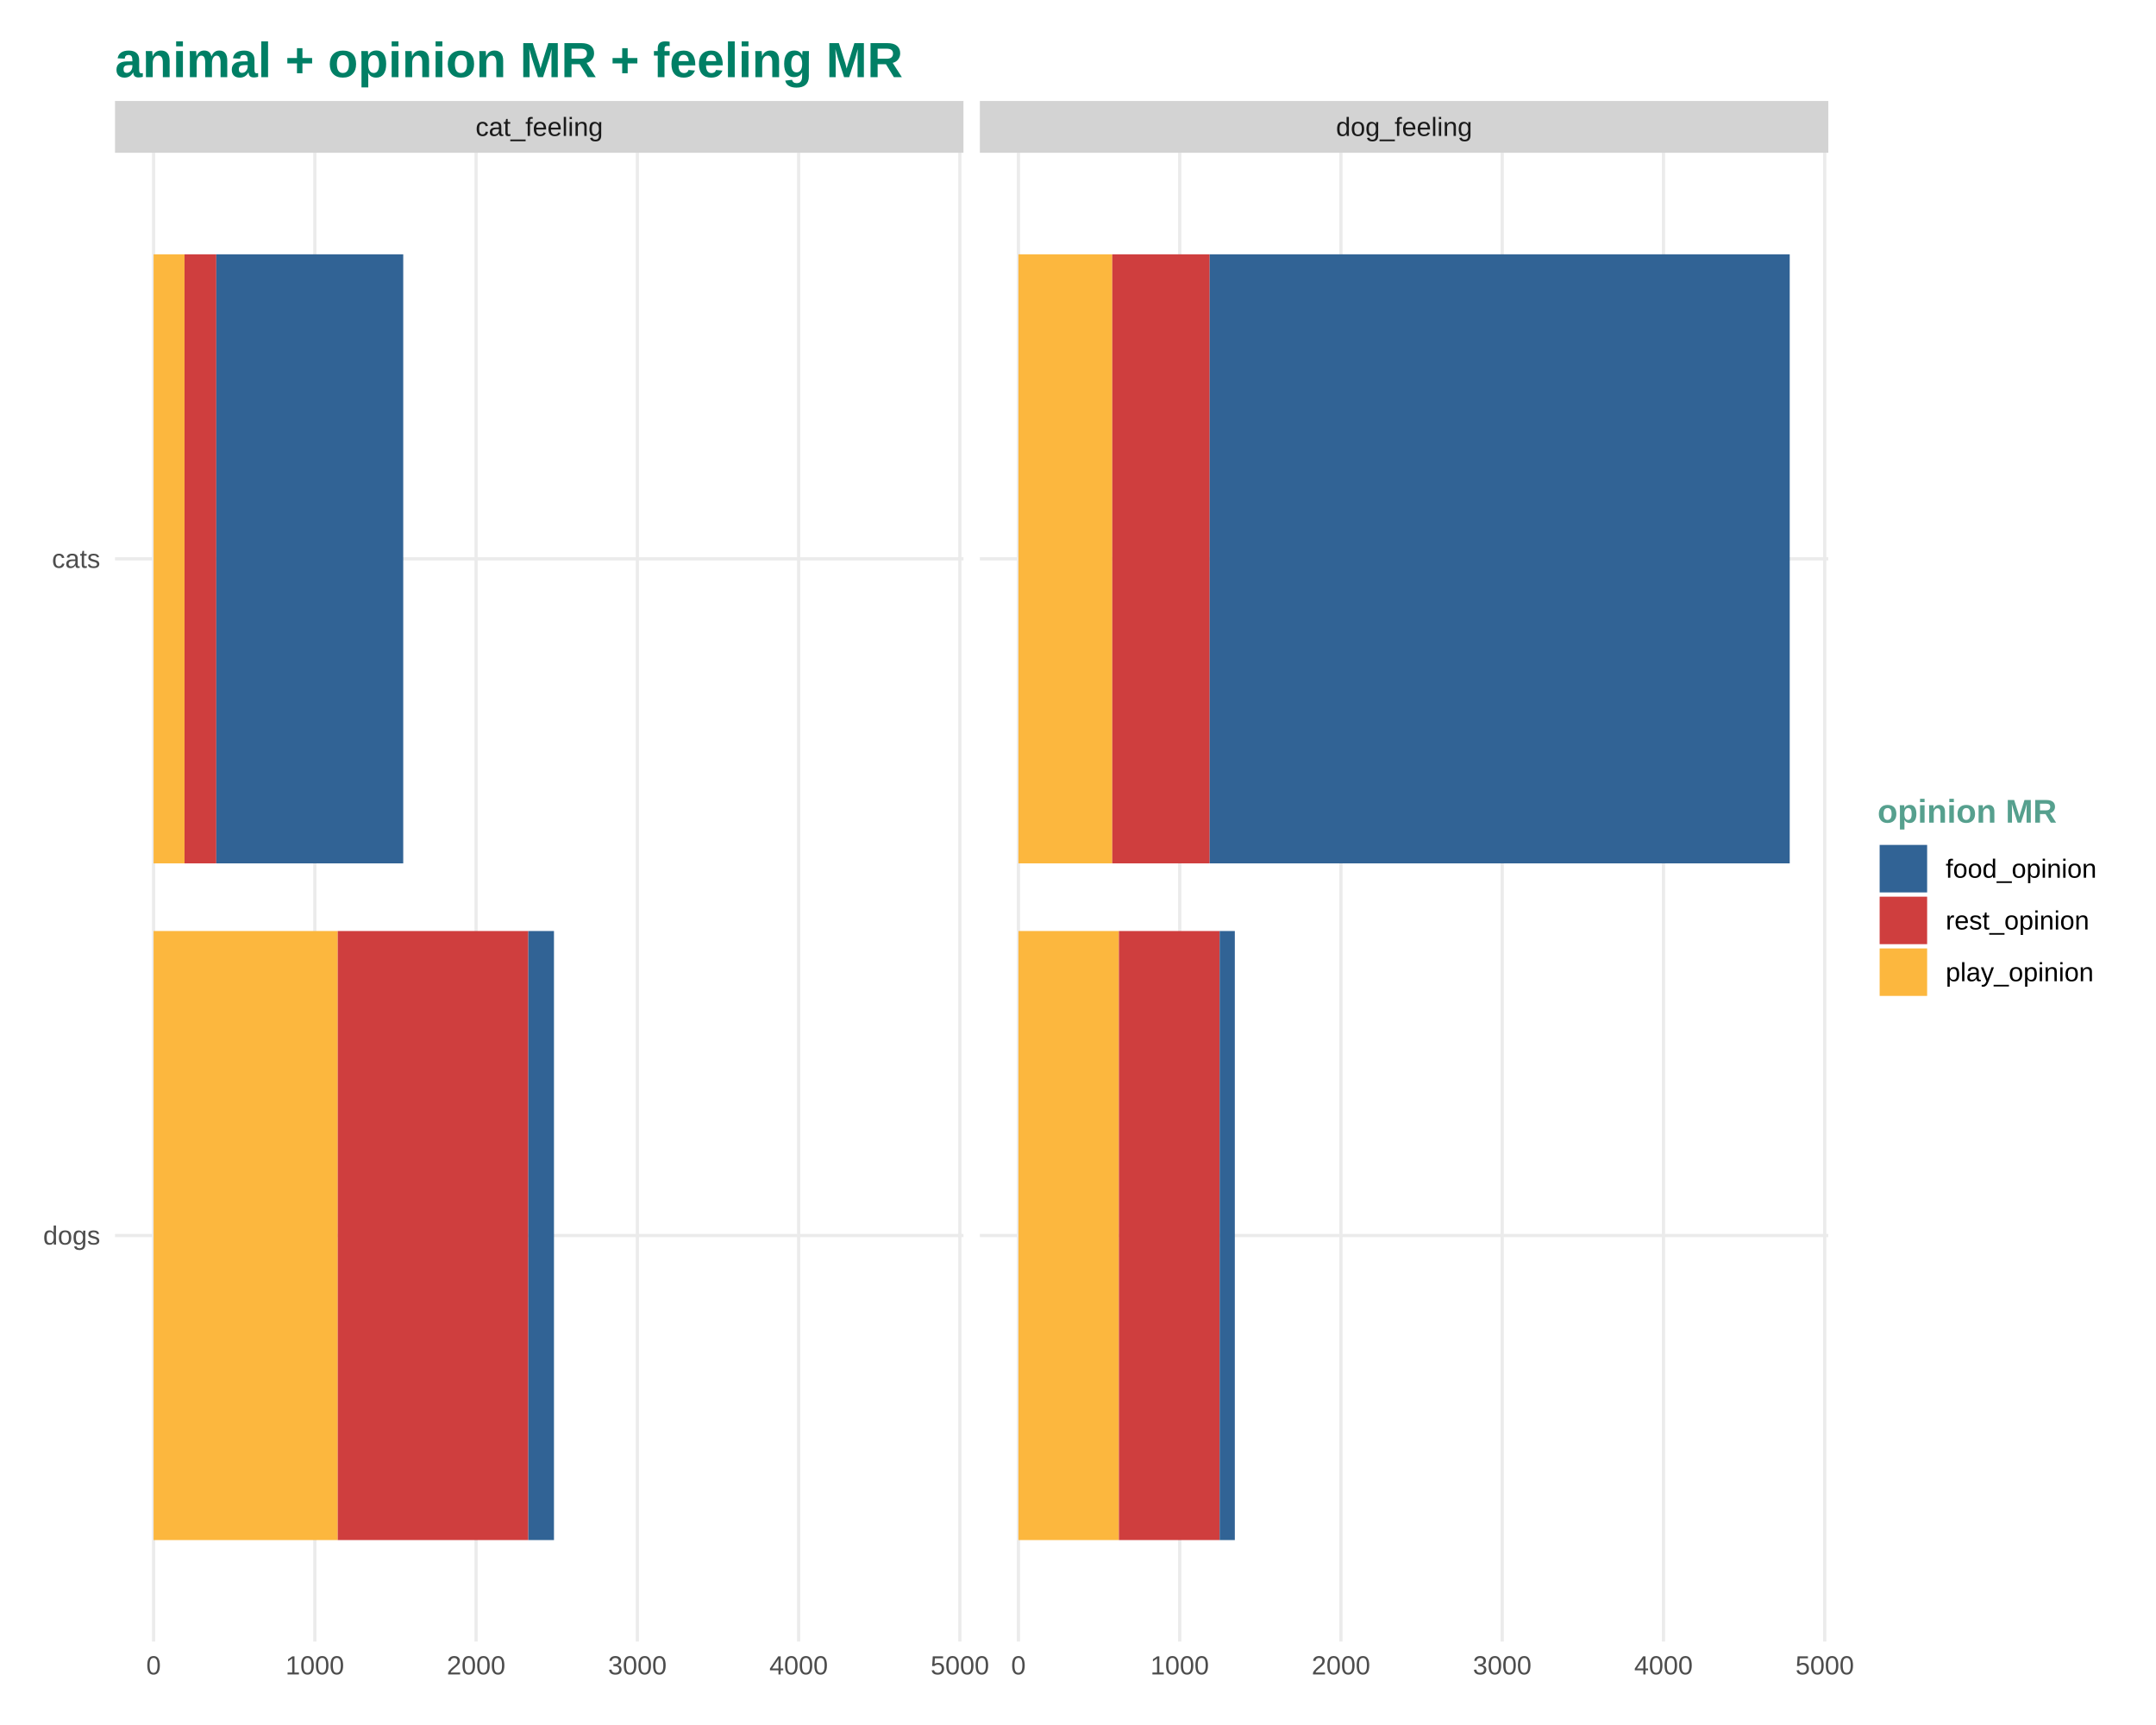
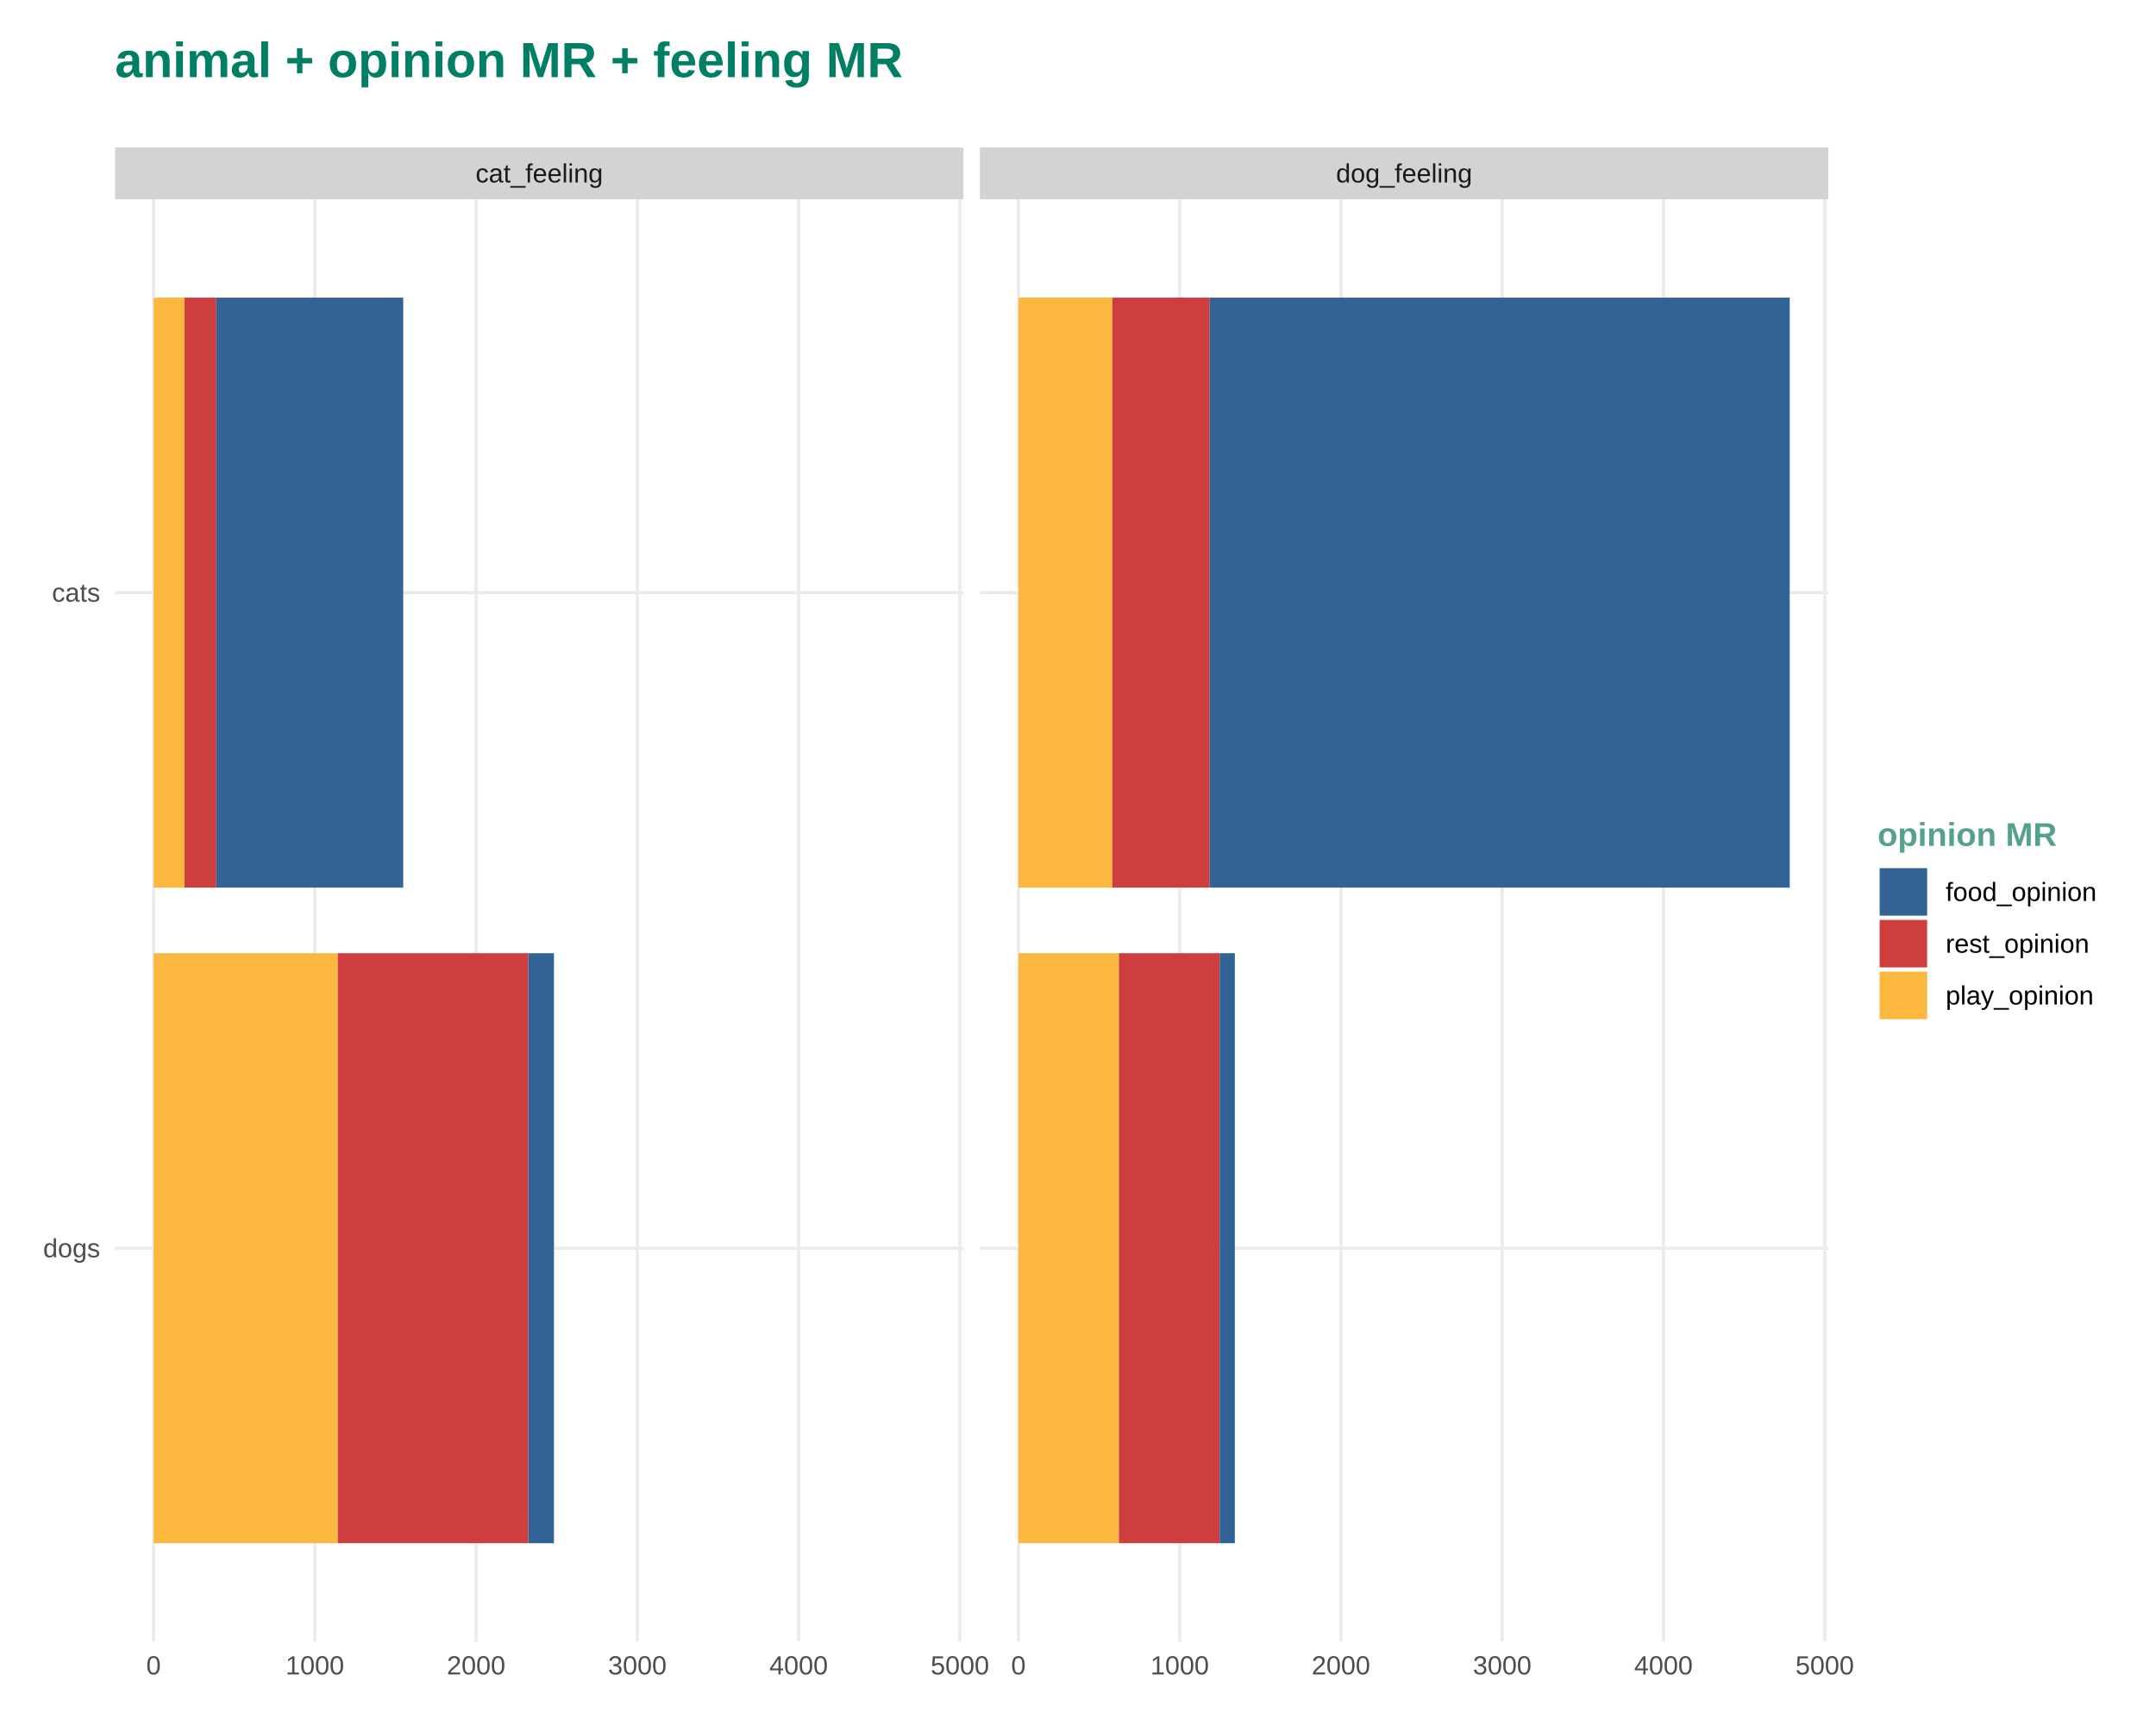
<svg xmlns="http://www.w3.org/2000/svg" viewBox="0 0 720.00 576.00">
  <defs>
    <style type="text/css">
    line, polyline, polygon, path, rect, circle {
      fill: none;
      stroke: #000000;
      stroke-linecap: round;
      stroke-linejoin: round;
      stroke-miterlimit: 10.00;
    }
  </style>
  </defs>
  <rect width="100%" height="100%" style="stroke: none; fill: #FFFFFF;" />
  <defs>
-     <clipPath id="cpMzguNDF8MzIxLjc1fDU0OC4xNHw1MS4wMg==">
-       <rect x="38.41" y="51.02" width="283.34" height="497.12" />
+     <clipPath id="cpMzguNDF8MzIxLjc1fDU0OC4xNHw2Ni41NQ==">
+       <rect x="38.41" y="66.55" width="283.34" height="481.59" />
    </clipPath>
  </defs>
-   <polyline points="38.41,412.56 321.75,412.56 " style="stroke-width: 1.07; stroke: #EBEBEB; stroke-linecap: butt;" clip-path="url(#cpMzguNDF8MzIxLjc1fDU0OC4xNHw1MS4wMg==)" />
-   <polyline points="38.41,186.60 321.75,186.60 " style="stroke-width: 1.07; stroke: #EBEBEB; stroke-linecap: butt;" clip-path="url(#cpMzguNDF8MzIxLjc1fDU0OC4xNHw1MS4wMg==)" />
-   <polyline points="51.29,548.14 51.29,51.02 " style="stroke-width: 1.07; stroke: #EBEBEB; stroke-linecap: butt;" clip-path="url(#cpMzguNDF8MzIxLjc1fDU0OC4xNHw1MS4wMg==)" />
-   <polyline points="105.14,548.14 105.14,51.02 " style="stroke-width: 1.07; stroke: #EBEBEB; stroke-linecap: butt;" clip-path="url(#cpMzguNDF8MzIxLjc1fDU0OC4xNHw1MS4wMg==)" />
-   <polyline points="158.99,548.14 158.99,51.02 " style="stroke-width: 1.07; stroke: #EBEBEB; stroke-linecap: butt;" clip-path="url(#cpMzguNDF8MzIxLjc1fDU0OC4xNHw1MS4wMg==)" />
-   <polyline points="212.85,548.14 212.85,51.02 " style="stroke-width: 1.07; stroke: #EBEBEB; stroke-linecap: butt;" clip-path="url(#cpMzguNDF8MzIxLjc1fDU0OC4xNHw1MS4wMg==)" />
-   <polyline points="266.70,548.14 266.70,51.02 " style="stroke-width: 1.07; stroke: #EBEBEB; stroke-linecap: butt;" clip-path="url(#cpMzguNDF8MzIxLjc1fDU0OC4xNHw1MS4wMg==)" />
-   <polyline points="320.55,548.14 320.55,51.02 " style="stroke-width: 1.07; stroke: #EBEBEB; stroke-linecap: butt;" clip-path="url(#cpMzguNDF8MzIxLjc1fDU0OC4xNHw1MS4wMg==)" />
-   <rect x="51.29" y="310.88" width="61.50" height="203.37" style="stroke-width: 1.07; stroke: none; stroke-linecap: butt; fill: #FCB73E;" clip-path="url(#cpMzguNDF8MzIxLjc1fDU0OC4xNHw1MS4wMg==)" />
-   <rect x="112.79" y="310.88" width="63.65" height="203.37" style="stroke-width: 1.07; stroke: none; stroke-linecap: butt; fill: #CF3E3E;" clip-path="url(#cpMzguNDF8MzIxLjc1fDU0OC4xNHw1MS4wMg==)" />
-   <rect x="176.44" y="310.88" width="8.56" height="203.37" style="stroke-width: 1.07; stroke: none; stroke-linecap: butt; fill: #316395;" clip-path="url(#cpMzguNDF8MzIxLjc1fDU0OC4xNHw1MS4wMg==)" />
-   <rect x="51.29" y="84.92" width="10.34" height="203.37" style="stroke-width: 1.07; stroke: none; stroke-linecap: butt; fill: #FCB73E;" clip-path="url(#cpMzguNDF8MzIxLjc1fDU0OC4xNHw1MS4wMg==)" />
-   <rect x="61.63" y="84.92" width="10.61" height="203.37" style="stroke-width: 1.07; stroke: none; stroke-linecap: butt; fill: #CF3E3E;" clip-path="url(#cpMzguNDF8MzIxLjc1fDU0OC4xNHw1MS4wMg==)" />
-   <rect x="72.24" y="84.92" width="62.42" height="203.37" style="stroke-width: 1.07; stroke: none; stroke-linecap: butt; fill: #316395;" clip-path="url(#cpMzguNDF8MzIxLjc1fDU0OC4xNHw1MS4wMg==)" />
+   <polyline points="38.41,416.79 321.75,416.79 " style="stroke-width: 1.07; stroke: #EBEBEB; stroke-linecap: butt;" clip-path="url(#cpMzguNDF8MzIxLjc1fDU0OC4xNHw2Ni41NQ==)" />
+   <polyline points="38.41,197.89 321.75,197.89 " style="stroke-width: 1.07; stroke: #EBEBEB; stroke-linecap: butt;" clip-path="url(#cpMzguNDF8MzIxLjc1fDU0OC4xNHw2Ni41NQ==)" />
+   <polyline points="51.29,548.14 51.29,66.55 " style="stroke-width: 1.07; stroke: #EBEBEB; stroke-linecap: butt;" clip-path="url(#cpMzguNDF8MzIxLjc1fDU0OC4xNHw2Ni41NQ==)" />
+   <polyline points="105.14,548.14 105.14,66.55 " style="stroke-width: 1.07; stroke: #EBEBEB; stroke-linecap: butt;" clip-path="url(#cpMzguNDF8MzIxLjc1fDU0OC4xNHw2Ni41NQ==)" />
+   <polyline points="158.99,548.14 158.99,66.55 " style="stroke-width: 1.07; stroke: #EBEBEB; stroke-linecap: butt;" clip-path="url(#cpMzguNDF8MzIxLjc1fDU0OC4xNHw2Ni41NQ==)" />
+   <polyline points="212.85,548.14 212.85,66.55 " style="stroke-width: 1.07; stroke: #EBEBEB; stroke-linecap: butt;" clip-path="url(#cpMzguNDF8MzIxLjc1fDU0OC4xNHw2Ni41NQ==)" />
+   <polyline points="266.70,548.14 266.70,66.55 " style="stroke-width: 1.07; stroke: #EBEBEB; stroke-linecap: butt;" clip-path="url(#cpMzguNDF8MzIxLjc1fDU0OC4xNHw2Ni41NQ==)" />
+   <polyline points="320.55,548.14 320.55,66.55 " style="stroke-width: 1.07; stroke: #EBEBEB; stroke-linecap: butt;" clip-path="url(#cpMzguNDF8MzIxLjc1fDU0OC4xNHw2Ni41NQ==)" />
+   <rect x="51.29" y="318.29" width="61.50" height="197.01" style="stroke-width: 1.07; stroke: none; stroke-linecap: butt; fill: #FCB73E;" clip-path="url(#cpMzguNDF8MzIxLjc1fDU0OC4xNHw2Ni41NQ==)" />
+   <rect x="112.79" y="318.29" width="63.65" height="197.01" style="stroke-width: 1.07; stroke: none; stroke-linecap: butt; fill: #CF3E3E;" clip-path="url(#cpMzguNDF8MzIxLjc1fDU0OC4xNHw2Ni41NQ==)" />
+   <rect x="176.44" y="318.29" width="8.56" height="197.01" style="stroke-width: 1.07; stroke: none; stroke-linecap: butt; fill: #316395;" clip-path="url(#cpMzguNDF8MzIxLjc1fDU0OC4xNHw2Ni41NQ==)" />
+   <rect x="51.29" y="99.38" width="10.34" height="197.01" style="stroke-width: 1.07; stroke: none; stroke-linecap: butt; fill: #FCB73E;" clip-path="url(#cpMzguNDF8MzIxLjc1fDU0OC4xNHw2Ni41NQ==)" />
+   <rect x="61.63" y="99.38" width="10.61" height="197.01" style="stroke-width: 1.07; stroke: none; stroke-linecap: butt; fill: #CF3E3E;" clip-path="url(#cpMzguNDF8MzIxLjc1fDU0OC4xNHw2Ni41NQ==)" />
+   <rect x="72.24" y="99.38" width="62.42" height="197.01" style="stroke-width: 1.07; stroke: none; stroke-linecap: butt; fill: #316395;" clip-path="url(#cpMzguNDF8MzIxLjc1fDU0OC4xNHw2Ni41NQ==)" />
  <defs>
    <clipPath id="cpMC4wMHw3MjAuMDB8NTc2LjAwfDAuMDA=">
      <rect x="0.00" y="0.00" width="720.00" height="576.00" />
    </clipPath>
  </defs>
  <defs>
-     <clipPath id="cpMzI3LjIzfDYxMC41Nnw1NDguMTR8NTEuMDI=">
-       <rect x="327.23" y="51.02" width="283.34" height="497.12" />
+     <clipPath id="cpMzI3LjIzfDYxMC41Nnw1NDguMTR8NjYuNTU=">
+       <rect x="327.23" y="66.55" width="283.34" height="481.59" />
    </clipPath>
  </defs>
-   <polyline points="327.23,412.56 610.56,412.56 " style="stroke-width: 1.07; stroke: #EBEBEB; stroke-linecap: butt;" clip-path="url(#cpMzI3LjIzfDYxMC41Nnw1NDguMTR8NTEuMDI=)" />
-   <polyline points="327.23,186.60 610.56,186.60 " style="stroke-width: 1.07; stroke: #EBEBEB; stroke-linecap: butt;" clip-path="url(#cpMzI3LjIzfDYxMC41Nnw1NDguMTR8NTEuMDI=)" />
-   <polyline points="340.11,548.14 340.11,51.02 " style="stroke-width: 1.07; stroke: #EBEBEB; stroke-linecap: butt;" clip-path="url(#cpMzI3LjIzfDYxMC41Nnw1NDguMTR8NTEuMDI=)" />
-   <polyline points="393.96,548.14 393.96,51.02 " style="stroke-width: 1.07; stroke: #EBEBEB; stroke-linecap: butt;" clip-path="url(#cpMzI3LjIzfDYxMC41Nnw1NDguMTR8NTEuMDI=)" />
-   <polyline points="447.81,548.14 447.81,51.02 " style="stroke-width: 1.07; stroke: #EBEBEB; stroke-linecap: butt;" clip-path="url(#cpMzI3LjIzfDYxMC41Nnw1NDguMTR8NTEuMDI=)" />
-   <polyline points="501.66,548.14 501.66,51.02 " style="stroke-width: 1.07; stroke: #EBEBEB; stroke-linecap: butt;" clip-path="url(#cpMzI3LjIzfDYxMC41Nnw1NDguMTR8NTEuMDI=)" />
-   <polyline points="555.52,548.14 555.52,51.02 " style="stroke-width: 1.07; stroke: #EBEBEB; stroke-linecap: butt;" clip-path="url(#cpMzI3LjIzfDYxMC41Nnw1NDguMTR8NTEuMDI=)" />
-   <polyline points="609.37,548.14 609.37,51.02 " style="stroke-width: 1.07; stroke: #EBEBEB; stroke-linecap: butt;" clip-path="url(#cpMzI3LjIzfDYxMC41Nnw1NDguMTR8NTEuMDI=)" />
-   <rect x="340.11" y="310.88" width="33.55" height="203.37" style="stroke-width: 1.07; stroke: none; stroke-linecap: butt; fill: #FCB73E;" clip-path="url(#cpMzI3LjIzfDYxMC41Nnw1NDguMTR8NTEuMDI=)" />
-   <rect x="373.66" y="310.88" width="33.66" height="203.37" style="stroke-width: 1.07; stroke: none; stroke-linecap: butt; fill: #CF3E3E;" clip-path="url(#cpMzI3LjIzfDYxMC41Nnw1NDguMTR8NTEuMDI=)" />
-   <rect x="407.31" y="310.88" width="5.06" height="203.37" style="stroke-width: 1.07; stroke: none; stroke-linecap: butt; fill: #316395;" clip-path="url(#cpMzI3LjIzfDYxMC41Nnw1NDguMTR8NTEuMDI=)" />
-   <rect x="340.11" y="84.92" width="31.34" height="203.37" style="stroke-width: 1.07; stroke: none; stroke-linecap: butt; fill: #FCB73E;" clip-path="url(#cpMzI3LjIzfDYxMC41Nnw1NDguMTR8NTEuMDI=)" />
-   <rect x="371.45" y="84.92" width="32.53" height="203.37" style="stroke-width: 1.07; stroke: none; stroke-linecap: butt; fill: #CF3E3E;" clip-path="url(#cpMzI3LjIzfDYxMC41Nnw1NDguMTR8NTEuMDI=)" />
-   <rect x="403.97" y="84.92" width="193.71" height="203.37" style="stroke-width: 1.07; stroke: none; stroke-linecap: butt; fill: #316395;" clip-path="url(#cpMzI3LjIzfDYxMC41Nnw1NDguMTR8NTEuMDI=)" />
+   <polyline points="327.23,416.79 610.56,416.79 " style="stroke-width: 1.07; stroke: #EBEBEB; stroke-linecap: butt;" clip-path="url(#cpMzI3LjIzfDYxMC41Nnw1NDguMTR8NjYuNTU=)" />
+   <polyline points="327.23,197.89 610.56,197.89 " style="stroke-width: 1.07; stroke: #EBEBEB; stroke-linecap: butt;" clip-path="url(#cpMzI3LjIzfDYxMC41Nnw1NDguMTR8NjYuNTU=)" />
+   <polyline points="340.11,548.14 340.11,66.55 " style="stroke-width: 1.07; stroke: #EBEBEB; stroke-linecap: butt;" clip-path="url(#cpMzI3LjIzfDYxMC41Nnw1NDguMTR8NjYuNTU=)" />
+   <polyline points="393.96,548.14 393.96,66.55 " style="stroke-width: 1.07; stroke: #EBEBEB; stroke-linecap: butt;" clip-path="url(#cpMzI3LjIzfDYxMC41Nnw1NDguMTR8NjYuNTU=)" />
+   <polyline points="447.81,548.14 447.81,66.55 " style="stroke-width: 1.07; stroke: #EBEBEB; stroke-linecap: butt;" clip-path="url(#cpMzI3LjIzfDYxMC41Nnw1NDguMTR8NjYuNTU=)" />
+   <polyline points="501.66,548.14 501.66,66.55 " style="stroke-width: 1.07; stroke: #EBEBEB; stroke-linecap: butt;" clip-path="url(#cpMzI3LjIzfDYxMC41Nnw1NDguMTR8NjYuNTU=)" />
+   <polyline points="555.52,548.14 555.52,66.55 " style="stroke-width: 1.07; stroke: #EBEBEB; stroke-linecap: butt;" clip-path="url(#cpMzI3LjIzfDYxMC41Nnw1NDguMTR8NjYuNTU=)" />
+   <polyline points="609.37,548.14 609.37,66.55 " style="stroke-width: 1.07; stroke: #EBEBEB; stroke-linecap: butt;" clip-path="url(#cpMzI3LjIzfDYxMC41Nnw1NDguMTR8NjYuNTU=)" />
+   <rect x="340.11" y="318.29" width="33.55" height="197.01" style="stroke-width: 1.07; stroke: none; stroke-linecap: butt; fill: #FCB73E;" clip-path="url(#cpMzI3LjIzfDYxMC41Nnw1NDguMTR8NjYuNTU=)" />
+   <rect x="373.66" y="318.29" width="33.66" height="197.01" style="stroke-width: 1.07; stroke: none; stroke-linecap: butt; fill: #CF3E3E;" clip-path="url(#cpMzI3LjIzfDYxMC41Nnw1NDguMTR8NjYuNTU=)" />
+   <rect x="407.31" y="318.29" width="5.06" height="197.01" style="stroke-width: 1.07; stroke: none; stroke-linecap: butt; fill: #316395;" clip-path="url(#cpMzI3LjIzfDYxMC41Nnw1NDguMTR8NjYuNTU=)" />
+   <rect x="340.11" y="99.38" width="31.34" height="197.01" style="stroke-width: 1.07; stroke: none; stroke-linecap: butt; fill: #FCB73E;" clip-path="url(#cpMzI3LjIzfDYxMC41Nnw1NDguMTR8NjYuNTU=)" />
+   <rect x="371.45" y="99.38" width="32.53" height="197.01" style="stroke-width: 1.07; stroke: none; stroke-linecap: butt; fill: #CF3E3E;" clip-path="url(#cpMzI3LjIzfDYxMC41Nnw1NDguMTR8NjYuNTU=)" />
+   <rect x="403.97" y="99.38" width="193.71" height="197.01" style="stroke-width: 1.07; stroke: none; stroke-linecap: butt; fill: #316395;" clip-path="url(#cpMzI3LjIzfDYxMC41Nnw1NDguMTR8NjYuNTU=)" />
  <defs>
    <clipPath id="cpMC4wMHw3MjAuMDB8NTc2LjAwfDAuMDA=">
      <rect x="0.00" y="0.00" width="720.00" height="576.00" />
    </clipPath>
  </defs>
  <defs>
-     <clipPath id="cpMzguNDF8MzIxLjc1fDUxLjAyfDMzLjcy">
-       <rect x="38.41" y="33.72" width="283.34" height="17.30" />
+     <clipPath id="cpMzguNDF8MzIxLjc1fDY2LjU1fDQ5LjI1">
+       <rect x="38.41" y="49.25" width="283.34" height="17.30" />
    </clipPath>
  </defs>
-   <rect x="38.41" y="33.72" width="283.34" height="17.30" style="stroke-width: 1.07; stroke: none; fill: #D3D3D3;" clip-path="url(#cpMzguNDF8MzIxLjc1fDUxLjAyfDMzLjcy)" />
-   <g clip-path="url(#cpMzguNDF8MzIxLjc1fDUxLjAyfDMzLjcy)">
-     <text x="158.81" y="45.40" style="font-size: 8.80px; fill: #1A1A1A; font-family: Liberation Sans;" textLength="42.53px" lengthAdjust="spacingAndGlyphs">cat_feeling</text>
+   <rect x="38.41" y="49.25" width="283.34" height="17.30" style="stroke-width: 1.07; stroke: none; fill: #D3D3D3;" clip-path="url(#cpMzguNDF8MzIxLjc1fDY2LjU1fDQ5LjI1)" />
+   <g clip-path="url(#cpMzguNDF8MzIxLjc1fDY2LjU1fDQ5LjI1)">
+     <text x="158.81" y="60.92" style="font-size: 8.80px; fill: #1A1A1A; font-family: Liberation Sans;" textLength="42.53px" lengthAdjust="spacingAndGlyphs">cat_feeling</text>
  </g>
  <defs>
    <clipPath id="cpMC4wMHw3MjAuMDB8NTc2LjAwfDAuMDA=">
      <rect x="0.00" y="0.00" width="720.00" height="576.00" />
    </clipPath>
  </defs>
  <defs>
-     <clipPath id="cpMzI3LjIzfDYxMC41Nnw1MS4wMnwzMy43Mg==">
-       <rect x="327.23" y="33.72" width="283.34" height="17.30" />
+     <clipPath id="cpMzI3LjIzfDYxMC41Nnw2Ni41NXw0OS4yNQ==">
+       <rect x="327.23" y="49.25" width="283.34" height="17.30" />
    </clipPath>
  </defs>
-   <rect x="327.23" y="33.72" width="283.34" height="17.30" style="stroke-width: 1.07; stroke: none; fill: #D3D3D3;" clip-path="url(#cpMzI3LjIzfDYxMC41Nnw1MS4wMnwzMy43Mg==)" />
-   <g clip-path="url(#cpMzI3LjIzfDYxMC41Nnw1MS4wMnwzMy43Mg==)">
-     <text x="446.16" y="45.40" style="font-size: 8.80px; fill: #1A1A1A; font-family: Liberation Sans;" textLength="45.47px" lengthAdjust="spacingAndGlyphs">dog_feeling</text>
+   <rect x="327.23" y="49.25" width="283.34" height="17.30" style="stroke-width: 1.07; stroke: none; fill: #D3D3D3;" clip-path="url(#cpMzI3LjIzfDYxMC41Nnw2Ni41NXw0OS4yNQ==)" />
+   <g clip-path="url(#cpMzI3LjIzfDYxMC41Nnw2Ni41NXw0OS4yNQ==)">
+     <text x="446.16" y="60.92" style="font-size: 8.80px; fill: #1A1A1A; font-family: Liberation Sans;" textLength="45.47px" lengthAdjust="spacingAndGlyphs">dog_feeling</text>
  </g>
  <defs>
    <clipPath id="cpMC4wMHw3MjAuMDB8NTc2LjAwfDAuMDA=">
      <rect x="0.00" y="0.00" width="720.00" height="576.00" />
    </clipPath>
  </defs>
  <g clip-path="url(#cpMC4wMHw3MjAuMDB8NTc2LjAwfDAuMDA=)">
    <text x="48.84" y="559.12" style="font-size: 8.80px; fill: #4D4D4D; font-family: Liberation Sans;" textLength="4.89px" lengthAdjust="spacingAndGlyphs">0</text>
  </g>
  <g clip-path="url(#cpMC4wMHw3MjAuMDB8NTc2LjAwfDAuMDA=)">
    <text x="95.36" y="559.12" style="font-size: 8.80px; fill: #4D4D4D; font-family: Liberation Sans;" textLength="19.56px" lengthAdjust="spacingAndGlyphs">1000</text>
  </g>
  <g clip-path="url(#cpMC4wMHw3MjAuMDB8NTc2LjAwfDAuMDA=)">
    <text x="149.21" y="559.12" style="font-size: 8.80px; fill: #4D4D4D; font-family: Liberation Sans;" textLength="19.56px" lengthAdjust="spacingAndGlyphs">2000</text>
  </g>
  <g clip-path="url(#cpMC4wMHw3MjAuMDB8NTc2LjAwfDAuMDA=)">
    <text x="203.07" y="559.12" style="font-size: 8.80px; fill: #4D4D4D; font-family: Liberation Sans;" textLength="19.56px" lengthAdjust="spacingAndGlyphs">3000</text>
  </g>
  <g clip-path="url(#cpMC4wMHw3MjAuMDB8NTc2LjAwfDAuMDA=)">
    <text x="256.92" y="559.12" style="font-size: 8.80px; fill: #4D4D4D; font-family: Liberation Sans;" textLength="19.56px" lengthAdjust="spacingAndGlyphs">4000</text>
  </g>
  <g clip-path="url(#cpMC4wMHw3MjAuMDB8NTc2LjAwfDAuMDA=)">
    <text x="310.77" y="559.12" style="font-size: 8.80px; fill: #4D4D4D; font-family: Liberation Sans;" textLength="19.56px" lengthAdjust="spacingAndGlyphs">5000</text>
  </g>
  <g clip-path="url(#cpMC4wMHw3MjAuMDB8NTc2LjAwfDAuMDA=)">
    <text x="337.66" y="559.12" style="font-size: 8.80px; fill: #4D4D4D; font-family: Liberation Sans;" textLength="4.89px" lengthAdjust="spacingAndGlyphs">0</text>
  </g>
  <g clip-path="url(#cpMC4wMHw3MjAuMDB8NTc2LjAwfDAuMDA=)">
    <text x="384.18" y="559.12" style="font-size: 8.80px; fill: #4D4D4D; font-family: Liberation Sans;" textLength="19.56px" lengthAdjust="spacingAndGlyphs">1000</text>
  </g>
  <g clip-path="url(#cpMC4wMHw3MjAuMDB8NTc2LjAwfDAuMDA=)">
    <text x="438.03" y="559.12" style="font-size: 8.80px; fill: #4D4D4D; font-family: Liberation Sans;" textLength="19.56px" lengthAdjust="spacingAndGlyphs">2000</text>
  </g>
  <g clip-path="url(#cpMC4wMHw3MjAuMDB8NTc2LjAwfDAuMDA=)">
    <text x="491.88" y="559.12" style="font-size: 8.80px; fill: #4D4D4D; font-family: Liberation Sans;" textLength="19.56px" lengthAdjust="spacingAndGlyphs">3000</text>
  </g>
  <g clip-path="url(#cpMC4wMHw3MjAuMDB8NTc2LjAwfDAuMDA=)">
    <text x="545.74" y="559.12" style="font-size: 8.80px; fill: #4D4D4D; font-family: Liberation Sans;" textLength="19.56px" lengthAdjust="spacingAndGlyphs">4000</text>
  </g>
  <g clip-path="url(#cpMC4wMHw3MjAuMDB8NTc2LjAwfDAuMDA=)">
    <text x="599.59" y="559.12" style="font-size: 8.80px; fill: #4D4D4D; font-family: Liberation Sans;" textLength="19.56px" lengthAdjust="spacingAndGlyphs">5000</text>
  </g>
  <g clip-path="url(#cpMC4wMHw3MjAuMDB8NTc2LjAwfDAuMDA=)">
-     <text x="14.40" y="415.58" style="font-size: 8.80px; fill: #4D4D4D; font-family: Liberation Sans;" textLength="19.08px" lengthAdjust="spacingAndGlyphs">dogs</text>
+     <text x="14.40" y="419.82" style="font-size: 8.80px; fill: #4D4D4D; font-family: Liberation Sans;" textLength="19.08px" lengthAdjust="spacingAndGlyphs">dogs</text>
  </g>
  <g clip-path="url(#cpMC4wMHw3MjAuMDB8NTc2LjAwfDAuMDA=)">
-     <text x="17.34" y="189.62" style="font-size: 8.80px; fill: #4D4D4D; font-family: Liberation Sans;" textLength="16.14px" lengthAdjust="spacingAndGlyphs">cats</text>
+     <text x="17.34" y="200.91" style="font-size: 8.80px; fill: #4D4D4D; font-family: Liberation Sans;" textLength="16.14px" lengthAdjust="spacingAndGlyphs">cats</text>
  </g>
  <g clip-path="url(#cpMC4wMHw3MjAuMDB8NTc2LjAwfDAuMDA=)">
-     <text x="627.00" y="274.70" style="font-size: 11.00px; font-weight: bold; fill: #56A08E; font-family: Liberation Sans;" textLength="59.88px" lengthAdjust="spacingAndGlyphs">opinion MR</text>
+     <text x="627.00" y="282.46" style="font-size: 11.00px; font-weight: bold; fill: #56A08E; font-family: Liberation Sans;" textLength="59.88px" lengthAdjust="spacingAndGlyphs">opinion MR</text>
  </g>
-   <rect x="627.71" y="282.13" width="15.86" height="15.86" style="stroke-width: 1.07; stroke: none; stroke-linejoin: miter; fill: #316395;" clip-path="url(#cpMC4wMHw3MjAuMDB8NTc2LjAwfDAuMDA=)" />
-   <rect x="627.71" y="299.41" width="15.86" height="15.86" style="stroke-width: 1.07; stroke: none; stroke-linejoin: miter; fill: #CF3E3E;" clip-path="url(#cpMC4wMHw3MjAuMDB8NTc2LjAwfDAuMDA=)" />
-   <rect x="627.71" y="316.69" width="15.86" height="15.86" style="stroke-width: 1.07; stroke: none; stroke-linejoin: miter; fill: #FCB73E;" clip-path="url(#cpMC4wMHw3MjAuMDB8NTc2LjAwfDAuMDA=)" />
+   <rect x="627.71" y="289.89" width="15.86" height="15.86" style="stroke-width: 1.07; stroke: none; stroke-linejoin: miter; fill: #316395;" clip-path="url(#cpMC4wMHw3MjAuMDB8NTc2LjAwfDAuMDA=)" />
+   <rect x="627.71" y="307.17" width="15.86" height="15.86" style="stroke-width: 1.07; stroke: none; stroke-linejoin: miter; fill: #CF3E3E;" clip-path="url(#cpMC4wMHw3MjAuMDB8NTc2LjAwfDAuMDA=)" />
+   <rect x="627.71" y="324.45" width="15.86" height="15.86" style="stroke-width: 1.07; stroke: none; stroke-linejoin: miter; fill: #FCB73E;" clip-path="url(#cpMC4wMHw3MjAuMDB8NTc2LjAwfDAuMDA=)" />
  <g clip-path="url(#cpMC4wMHw3MjAuMDB8NTc2LjAwfDAuMDA=)">
-     <text x="649.76" y="293.09" style="font-size: 8.80px; font-family: Liberation Sans;" textLength="50.36px" lengthAdjust="spacingAndGlyphs">food_opinion</text>
+     <text x="649.76" y="300.85" style="font-size: 8.80px; font-family: Liberation Sans;" textLength="50.36px" lengthAdjust="spacingAndGlyphs">food_opinion</text>
  </g>
  <g clip-path="url(#cpMC4wMHw3MjAuMDB8NTc2LjAwfDAuMDA=)">
-     <text x="649.76" y="310.37" style="font-size: 8.80px; font-family: Liberation Sans;" textLength="47.91px" lengthAdjust="spacingAndGlyphs">rest_opinion</text>
+     <text x="649.76" y="318.13" style="font-size: 8.80px; font-family: Liberation Sans;" textLength="47.91px" lengthAdjust="spacingAndGlyphs">rest_opinion</text>
  </g>
  <g clip-path="url(#cpMC4wMHw3MjAuMDB8NTc2LjAwfDAuMDA=)">
-     <text x="649.76" y="327.65" style="font-size: 8.80px; font-family: Liberation Sans;" textLength="49.39px" lengthAdjust="spacingAndGlyphs">play_opinion</text>
+     <text x="649.76" y="335.41" style="font-size: 8.80px; font-family: Liberation Sans;" textLength="49.39px" lengthAdjust="spacingAndGlyphs">play_opinion</text>
  </g>
  <g clip-path="url(#cpMC4wMHw3MjAuMDB8NTc2LjAwfDAuMDA=)">
    <text x="38.41" y="25.76" style="font-size: 16.50px; font-weight: bold; fill: #007F65; font-family: Liberation Sans;" textLength="263.05px" lengthAdjust="spacingAndGlyphs">animal + opinion MR + feeling MR</text>
  </g>
</svg>
